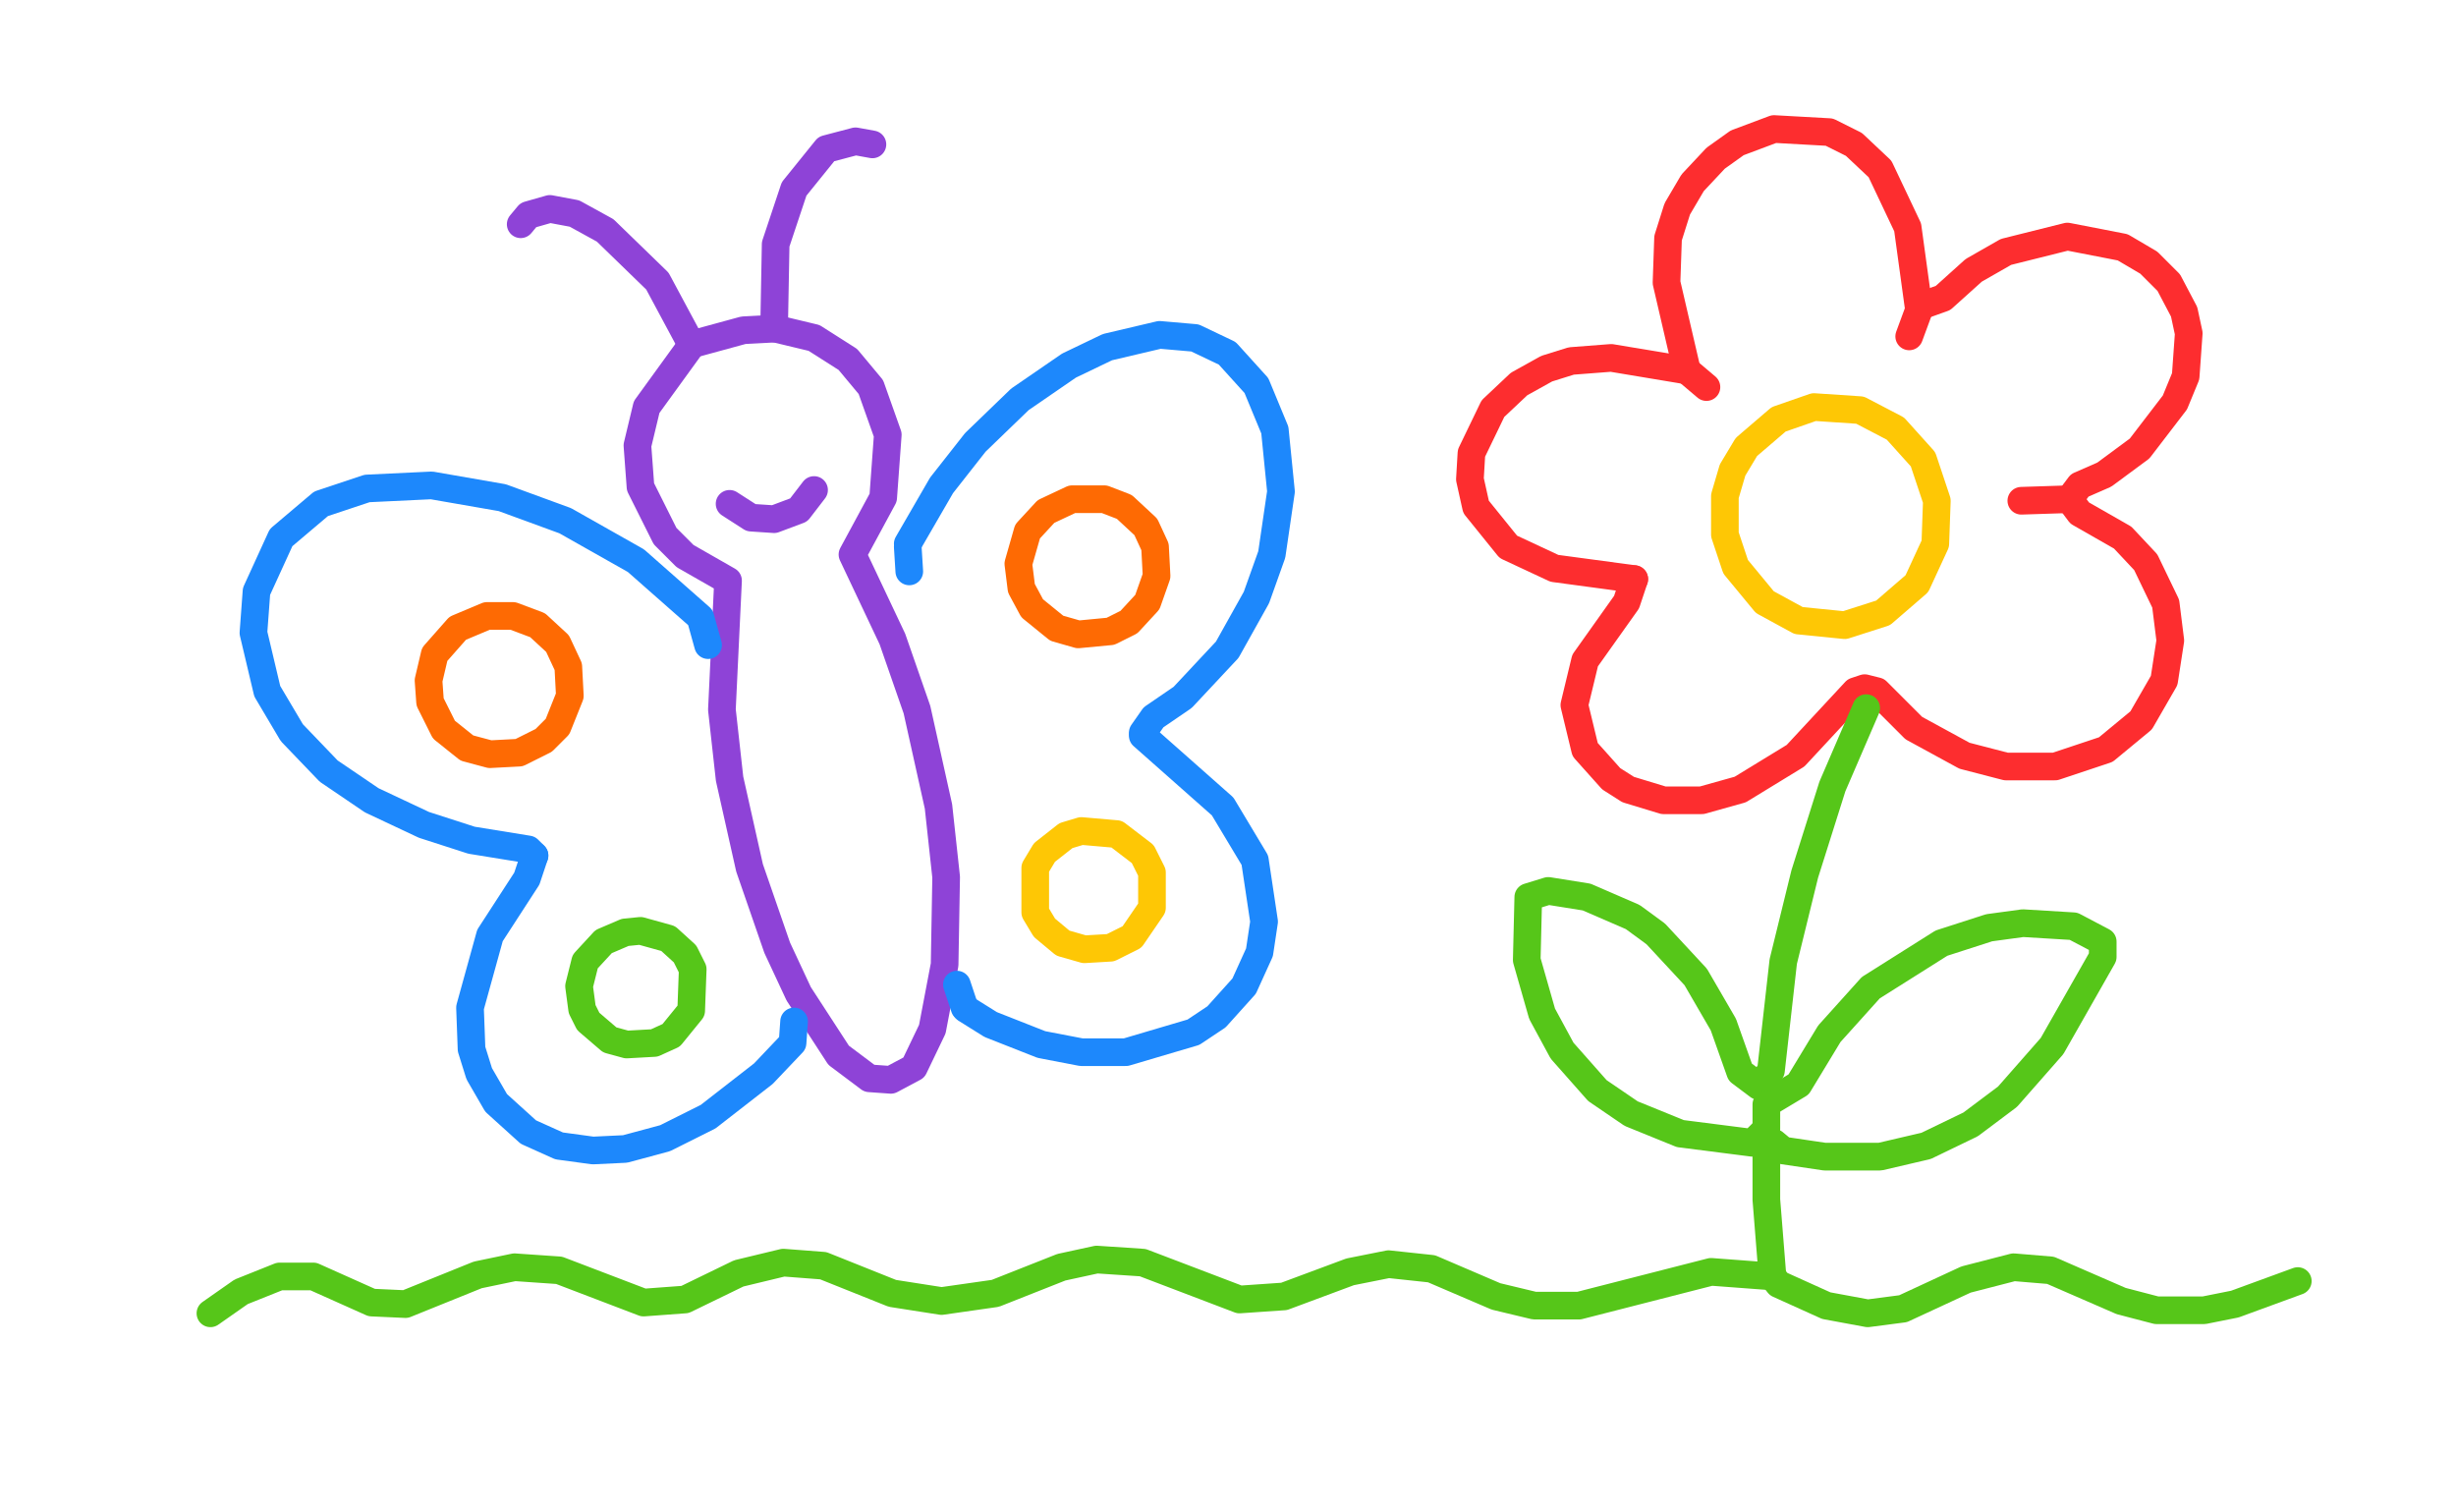
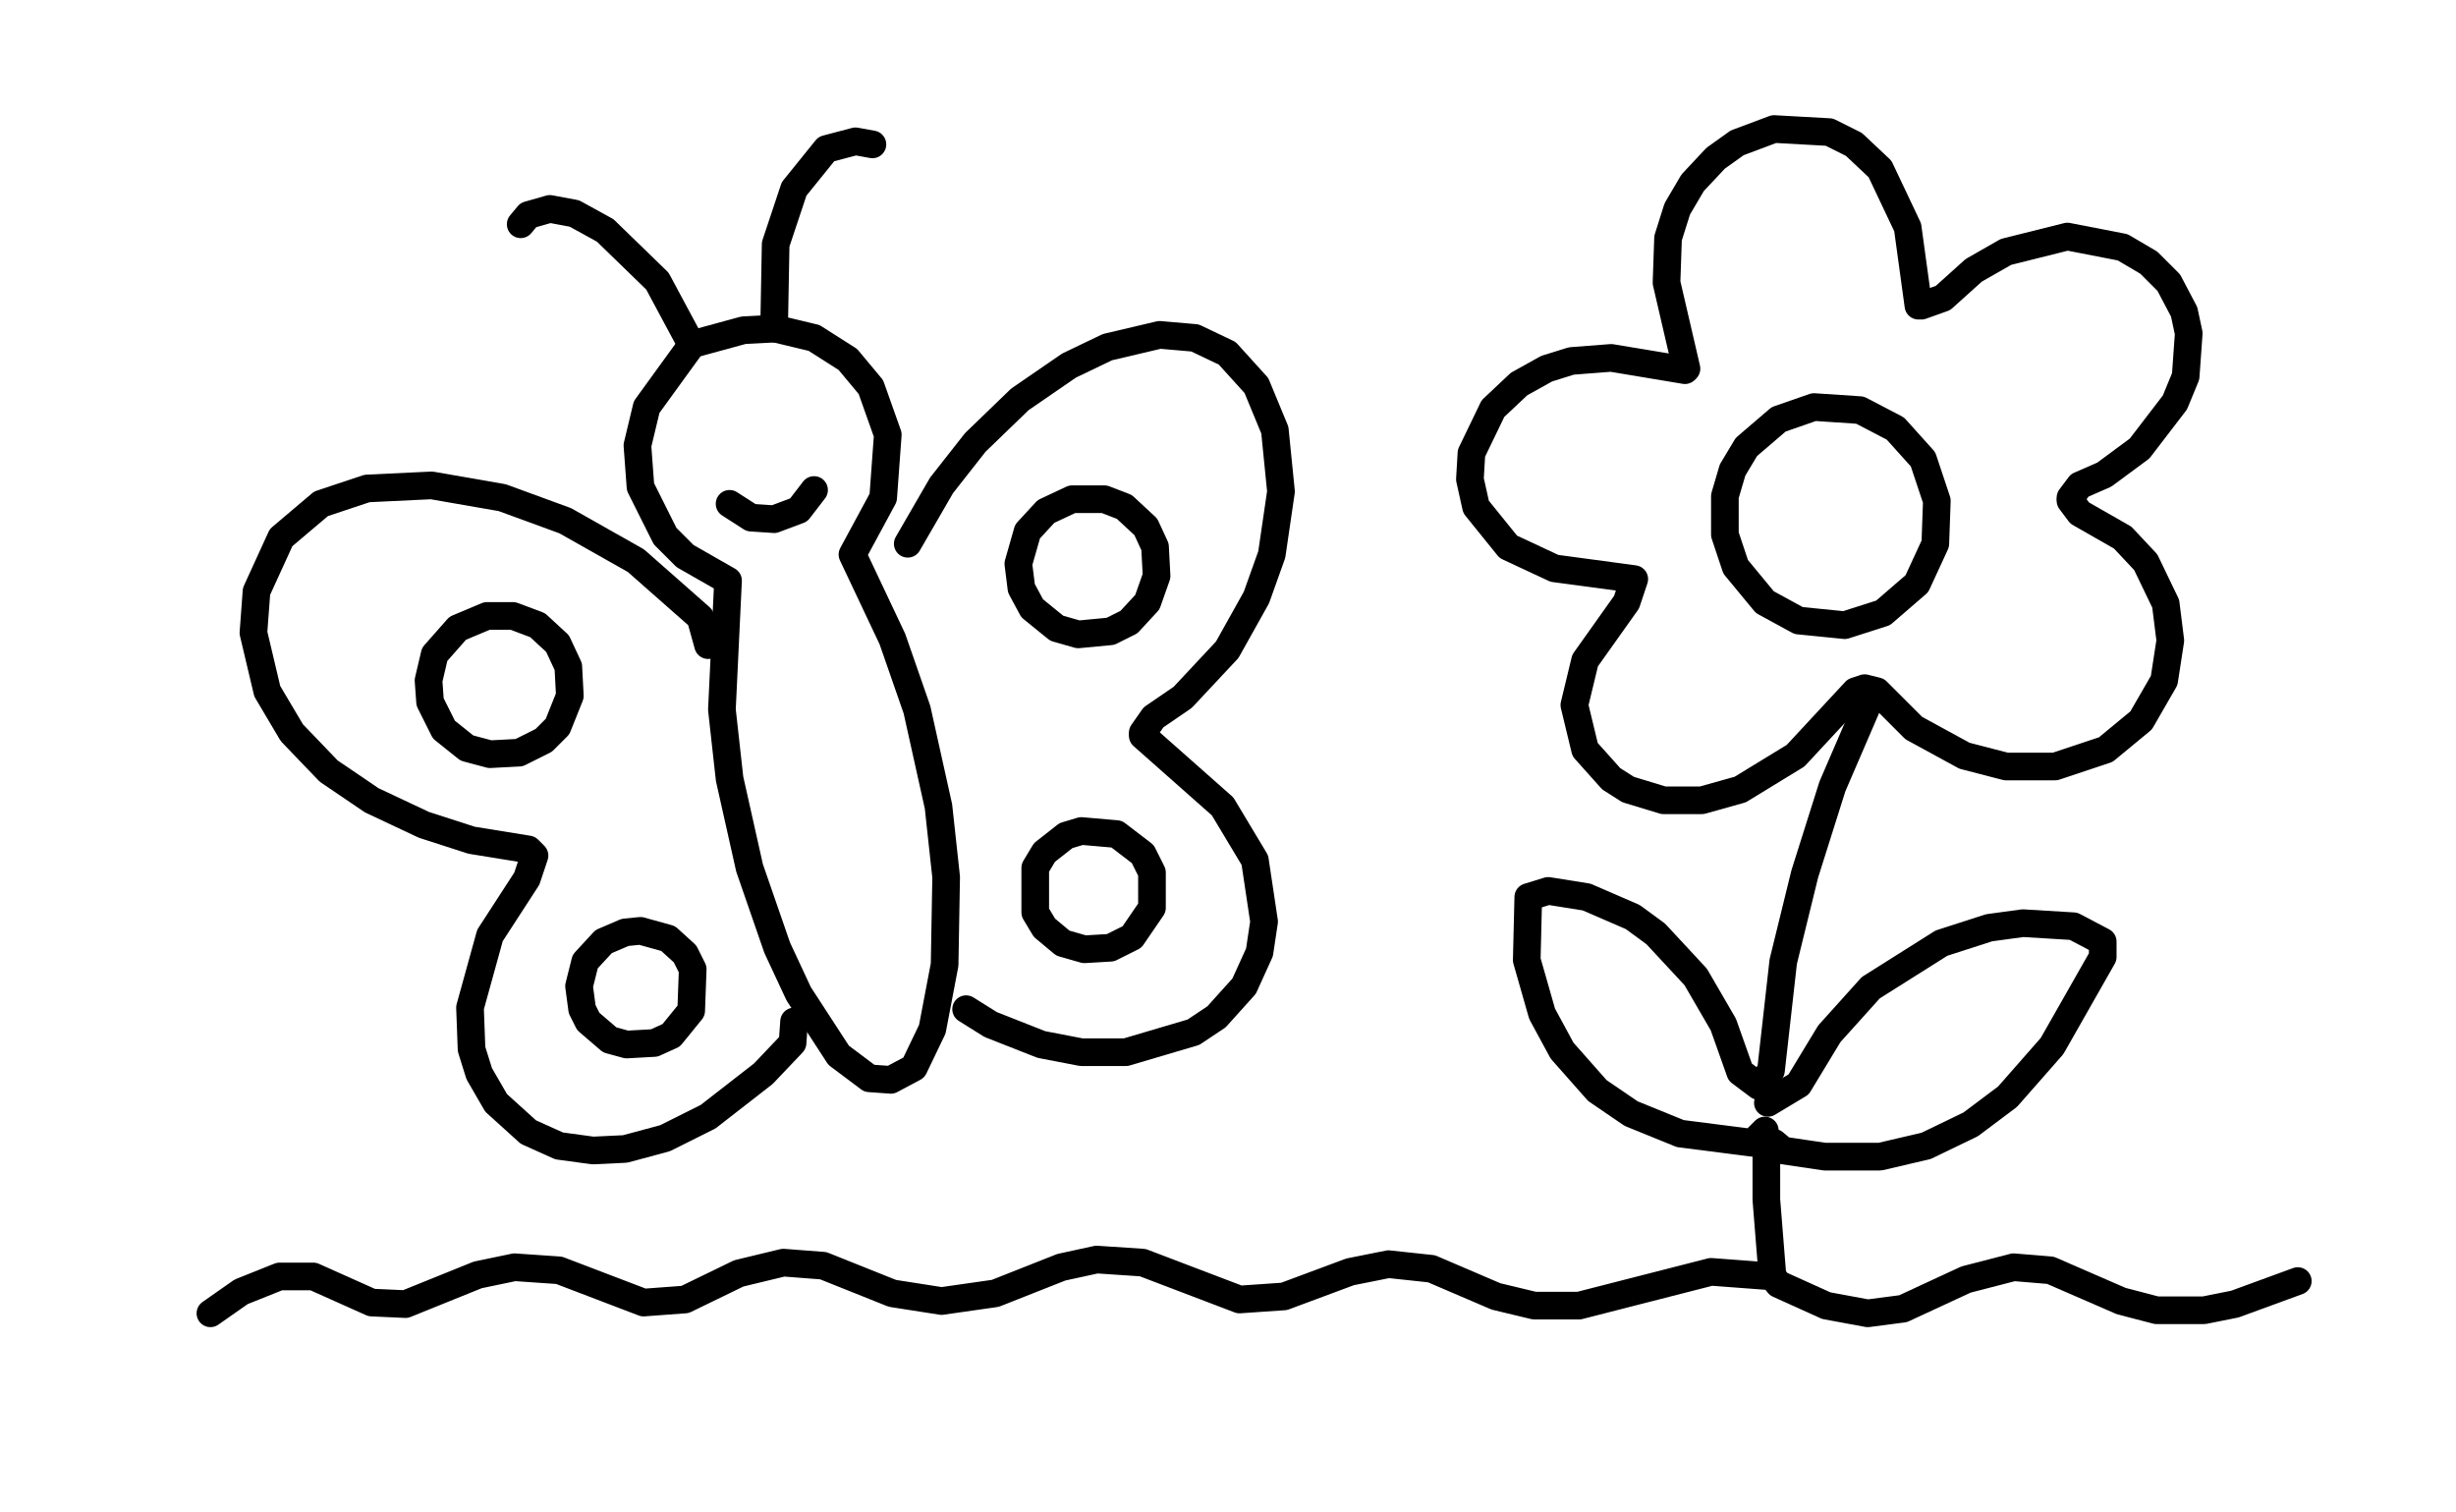
- <svg xmlns="http://www.w3.org/2000/svg" version="1.1" viewBox="0 0 1599 984">
-   <g fill="none" stroke-linecap="round" stroke-linejoin="round" vector-effect="non-scaling-stroke">
-     <path d="M 450 224 L 428 183 L 394 150 L 374 139 L 358 136 L 344 140 L 339 146" stroke="#8E43D7" stroke-width="18.0" />
-     <path d="M 450 225 L 421 265 L 415 290 L 417 317 L 433 349 L 446 362 L 474 378 L 470 462 L 475 507 L 488 565 L 506 617 L 520 647 L 546 687 L 566 702 L 580 703 L 595 695 L 607 670 L 615 628 L 616 571 L 611 525 L 597 462 L 581 416 L 555 361 L 575 324 L 578 283 L 567 252 L 552 234 L 530 220 L 505 214" stroke="#8E43D7" stroke-width="18.0" />
-     <path d="M 503 214 L 484 215 L 451 224" stroke="#8E43D7" stroke-width="18.0" />
-     <path d="M 504 213 L 505 159 L 517 123 L 538 97 L 557 92 L 568 94" stroke="#8E43D7" stroke-width="18.0" />
-     <path d="M 1111 252 L 1098 241" stroke="#FD2D2F" stroke-width="18.0" />
-     <path d="M 1098 240 L 1085 184 L 1086 155 L 1092 136 L 1102 119 L 1117 103 L 1131 93 L 1155 84 L 1191 86 L 1207 94 L 1224 110 L 1242 148 L 1249 199" stroke="#FD2D2F" stroke-width="18.0" />
-     <path d="M 1251 199 L 1265 194 L 1285 176 L 1306 164 L 1346 154 L 1382 161 L 1399 171 L 1412 184 L 1422 203 L 1425 217 L 1423 245 L 1416 262 L 1393 292 L 1370 309 L 1354 316 L 1348 324" stroke="#FD2D2F" stroke-width="18.0" />
-     <path d="M 1347 325 L 1316 326" stroke="#FD2D2F" stroke-width="18.0" />
-     <path d="M 1064 377 L 1012 370 L 982 356 L 961 330 L 957 312 L 958 295 L 972 266 L 989 250 L 1007 240 L 1023 235 L 1049 233 L 1097 241" stroke="#FD2D2F" stroke-width="18.0" />
-     <path d="M 1064 377 L 1059 392 L 1032 430 L 1025 459 L 1032 488 L 1049 507 L 1060 514 L 1083 521 L 1108 521 L 1133 514 L 1169 492 L 1208 450 L 1214 448 L 1222 450 L 1246 474 L 1279 492 L 1306 499 L 1338 499 L 1371 488 L 1394 469 L 1409 443 L 1413 417 L 1410 393 L 1397 366 L 1382 350 L 1354 334 L 1348 326" stroke="#FD2D2F" stroke-width="18.0" />
-     <path d="M 1250 200 L 1243 219" stroke="#FD2D2F" stroke-width="18.0" />
-     <path d="M 592 372 L 591 356" stroke="#1D88FC" stroke-width="18.0" />
-     <path d="M 744 477 L 751 467 L 770 454 L 799 423 L 818 389 L 828 361 L 834 320 L 830 280 L 818 251 L 799 230 L 778 220 L 755 218 L 721 226 L 696 238 L 664 260 L 635 288 L 613 316 L 591 354" stroke="#1D88FC" stroke-width="18.0" />
-     <path d="M 623 641 L 628 656" stroke="#1D88FC" stroke-width="18.0" />
-     <path d="M 629 657 L 645 667 L 678 680 L 704 685 L 733 685 L 777 672 L 792 662 L 810 642 L 820 620 L 823 600 L 817 560 L 796 525 L 744 479" stroke="#1D88FC" stroke-width="18.0" />
-     <path d="M 1201 407 L 1171 404 L 1149 392 L 1130 369 L 1123 348 L 1123 323 L 1128 306 L 1137 291 L 1158 273 L 1181 265 L 1211 267 L 1234 279 L 1252 299 L 1261 326 L 1260 354 L 1248 380 L 1226 399 L 1201 407 Z" stroke="#FEC705" stroke-width="18.0" />
-     <path d="M 461 420 L 456 402 L 414 365 L 368 339 L 327 324 L 281 316 L 239 318 L 209 328 L 183 350 L 167 385 L 165 412 L 174 450 L 190 477 L 214 502 L 242 521 L 276 537 L 307 547 L 344 553 L 348 557" stroke="#1D88FC" stroke-width="18.0" />
-     <path d="M 517 665 L 516 679 L 497 699 L 461 727 L 433 741 L 407 748 L 386 749 L 364 746 L 344 737 L 323 718 L 312 699 L 307 683 L 306 656 L 319 609 L 343 572 L 348 557" stroke="#1D88FC" stroke-width="18.0" />
-     <path d="M 475 328 L 489 337 L 504 338 L 520 332 L 530 319" stroke="#8E43D7" stroke-width="18.0" />
-     <path d="M 723 411 L 702 413 L 688 409 L 672 396 L 665 383 L 663 367 L 669 346 L 681 333 L 698 325 L 719 325 L 732 330 L 746 343 L 752 356 L 753 375 L 747 392 L 735 405 L 723 411 Z" stroke="#FE6A03" stroke-width="18.0" />
-     <path d="M 338 490 L 319 491 L 304 487 L 289 475 L 280 457 L 279 443 L 283 426 L 298 409 L 317 401 L 334 401 L 350 407 L 363 419 L 370 434 L 371 453 L 363 473 L 354 482 L 338 490 Z" stroke="#FE6A03" stroke-width="18.0" />
-     <path d="M 1154 831 L 1150 781 L 1150 748 L 1153 744" stroke="#56C619" stroke-width="18.0" />
-     <path d="M 1154 831 L 1114 828 L 1028 850 L 999 850 L 974 844 L 932 826 L 904 823 L 879 828 L 836 844 L 807 846 L 744 822 L 714 820 L 691 825 L 648 842 L 613 847 L 581 842 L 536 824 L 510 822 L 481 829 L 446 846 L 419 848 L 364 827 L 335 825 L 311 830 L 264 849 L 242 848 L 204 831 L 182 831 L 157 841 L 137 855" stroke="#56C619" stroke-width="18.0" />
-     <path d="M 1154 831 L 1158 836 L 1189 850 L 1216 855 L 1239 852 L 1280 833 L 1311 825 L 1335 827 L 1381 847 L 1404 853 L 1435 853 L 1455 849 L 1496 834" stroke="#56C619" stroke-width="18.0" />
-     <path d="M 1146 707 L 1153 697 L 1161 626 L 1175 569 L 1193 512 L 1215 461" stroke="#56C619" stroke-width="18.0" />
-     <path d="M 1151 718 L 1171 706 L 1191 673 L 1218 643 L 1264 614 L 1295 604 L 1317 601 L 1350 603 L 1369 613 L 1369 623 L 1336 681 L 1307 714 L 1283 732 L 1254 746 L 1224 753 L 1188 753 L 1161 749 L 1155 744" stroke="#56C619" stroke-width="18.0" />
-     <path d="M 1145 707 L 1133 698 L 1122 667 L 1104 636 L 1078 608 L 1063 597 L 1033 584 L 1008 580 L 995 584 L 994 625 L 1004 660 L 1017 684 L 1040 710 L 1062 725 L 1094 738 L 1141 744 L 1149 736" stroke="#56C619" stroke-width="18.0" />
-     <path d="M 1150 719 L 1150 735" stroke="#56C619" stroke-width="18.0" />
-     <path d="M 723 617 L 706 618 L 692 614 L 680 604 L 674 594 L 674 565 L 680 555 L 694 544 L 704 541 L 727 543 L 744 556 L 750 568 L 750 591 L 737 610 L 723 617 Z" stroke="#FEC705" stroke-width="18.0" />
-     <path d="M 426 679 L 408 680 L 397 677 L 383 665 L 379 657 L 377 642 L 381 626 L 393 613 L 407 607 L 417 606 L 435 611 L 446 621 L 451 631 L 450 658 L 437 674 L 426 679 Z" stroke="#56C619" stroke-width="18.0" />
-   </g>
+ <svg xmlns="http://www.w3.org/2000/svg" version="1.1" viewBox="0.00 0.00 1599.00 984.00">
+   <path d="M 450.000 224.000 L 428.000 183.000 L 394.000 150.000 L 374.000 139.000 L 358.000 136.000 L 344.000 140.000 L 339.000 146.000" fill="none" stroke="#000000" stroke-width="18.000" stroke-linecap="round" stroke-linejoin="round" />
+   <path d="M 450.000 225.000 L 421.000 265.000 L 415.000 290.000 L 417.000 317.000 L 433.000 349.000 L 446.000 362.000 L 474.000 378.000 L 470.000 462.000 L 475.000 507.000 L 488.000 565.000 L 506.000 617.000 L 520.000 647.000 L 546.000 687.000 L 566.000 702.000 L 580.000 703.000 L 595.000 695.000 L 607.000 670.000 L 615.000 628.000 L 616.000 571.000 L 611.000 525.000 L 597.000 462.000 L 581.000 416.000 L 555.000 361.000 L 575.000 324.000 L 578.000 283.000 L 567.000 252.000 L 552.000 234.000 L 530.000 220.000 L 505.000 214.000" fill="none" stroke="#000000" stroke-width="18.000" stroke-linecap="round" stroke-linejoin="round" />
+   <path d="M 503.000 214.000 L 484.000 215.000 L 451.000 224.000" fill="none" stroke="#000000" stroke-width="18.000" stroke-linecap="round" stroke-linejoin="round" />
+   <path d="M 504.000 213.000 L 505.000 159.000 L 517.000 123.000 L 538.000 97.000 L 557.000 92.000 L 568.000 94.000" fill="none" stroke="#000000" stroke-width="18.000" stroke-linecap="round" stroke-linejoin="round" />
+   <path d="M 1098.000 240.000 L 1085.000 184.000 L 1086.000 155.000 L 1092.000 136.000 L 1102.000 119.000 L 1117.000 103.000 L 1131.000 93.000 L 1155.000 84.000 L 1191.000 86.000 L 1207.000 94.000 L 1224.000 110.000 L 1242.000 148.000 L 1249.000 199.000" fill="none" stroke="#000000" stroke-width="18.000" stroke-linecap="round" stroke-linejoin="round" />
+   <path d="M 1251.000 199.000 L 1265.000 194.000 L 1285.000 176.000 L 1306.000 164.000 L 1346.000 154.000 L 1382.000 161.000 L 1399.000 171.000 L 1412.000 184.000 L 1422.000 203.000 L 1425.000 217.000 L 1423.000 245.000 L 1416.000 262.000 L 1393.000 292.000 L 1370.000 309.000 L 1354.000 316.000 L 1348.000 324.000" fill="none" stroke="#000000" stroke-width="18.000" stroke-linecap="round" stroke-linejoin="round" />
+   <path d="M 744.000 477.000 L 751.000 467.000 L 770.000 454.000 L 799.000 423.000 L 818.000 389.000 L 828.000 361.000 L 834.000 320.000 L 830.000 280.000 L 818.000 251.000 L 799.000 230.000 L 778.000 220.000 L 755.000 218.000 L 721.000 226.000 L 696.000 238.000 L 664.000 260.000 L 635.000 288.000 L 613.000 316.000 L 591.000 354.000" fill="none" stroke="#000000" stroke-width="18.000" stroke-linecap="round" stroke-linejoin="round" />
+   <path d="M 629.000 657.000 L 645.000 667.000 L 678.000 680.000 L 704.000 685.000 L 733.000 685.000 L 777.000 672.000 L 792.000 662.000 L 810.000 642.000 L 820.000 620.000 L 823.000 600.000 L 817.000 560.000 L 796.000 525.000 L 744.000 479.000" fill="none" stroke="#000000" stroke-width="18.000" stroke-linecap="round" stroke-linejoin="round" />
+   <path d="M 1201.000 407.000 L 1171.000 404.000 L 1149.000 392.000 L 1130.000 369.000 L 1123.000 348.000 L 1123.000 323.000 L 1128.000 306.000 L 1137.000 291.000 L 1158.000 273.000 L 1181.000 265.000 L 1211.000 267.000 L 1234.000 279.000 L 1252.000 299.000 L 1261.000 326.000 L 1260.000 354.000 L 1248.000 380.000 L 1226.000 399.000 L 1201.000 407.000" fill="none" stroke="#000000" stroke-width="18.000" stroke-linecap="round" stroke-linejoin="round" />
+   <path d="M 475.000 328.000 L 489.000 337.000 L 504.000 338.000 L 520.000 332.000 L 530.000 319.000" fill="none" stroke="#000000" stroke-width="18.000" stroke-linecap="round" stroke-linejoin="round" />
+   <path d="M 723.000 411.000 L 702.000 413.000 L 688.000 409.000 L 672.000 396.000 L 665.000 383.000 L 663.000 367.000 L 669.000 346.000 L 681.000 333.000 L 698.000 325.000 L 719.000 325.000 L 732.000 330.000 L 746.000 343.000 L 752.000 356.000 L 753.000 375.000 L 747.000 392.000 L 735.000 405.000 L 723.000 411.000" fill="none" stroke="#000000" stroke-width="18.000" stroke-linecap="round" stroke-linejoin="round" />
+   <path d="M 338.000 490.000 L 319.000 491.000 L 304.000 487.000 L 289.000 475.000 L 280.000 457.000 L 279.000 443.000 L 283.000 426.000 L 298.000 409.000 L 317.000 401.000 L 334.000 401.000 L 350.000 407.000 L 363.000 419.000 L 370.000 434.000 L 371.000 453.000 L 363.000 473.000 L 354.000 482.000 L 338.000 490.000" fill="none" stroke="#000000" stroke-width="18.000" stroke-linecap="round" stroke-linejoin="round" />
+   <path d="M 1154.000 831.000 L 1150.000 781.000 L 1150.000 748.000 L 1153.000 744.000" fill="none" stroke="#000000" stroke-width="18.000" stroke-linecap="round" stroke-linejoin="round" />
+   <path d="M 1154.000 831.000 L 1114.000 828.000 L 1028.000 850.000 L 999.000 850.000 L 974.000 844.000 L 932.000 826.000 L 904.000 823.000 L 879.000 828.000 L 836.000 844.000 L 807.000 846.000 L 744.000 822.000 L 714.000 820.000 L 691.000 825.000 L 648.000 842.000 L 613.000 847.000 L 581.000 842.000 L 536.000 824.000 L 510.000 822.000 L 481.000 829.000 L 446.000 846.000 L 419.000 848.000 L 364.000 827.000 L 335.000 825.000 L 311.000 830.000 L 264.000 849.000 L 242.000 848.000 L 204.000 831.000 L 182.000 831.000 L 157.000 841.000 L 137.000 855.000" fill="none" stroke="#000000" stroke-width="18.000" stroke-linecap="round" stroke-linejoin="round" />
+   <path d="M 1154.000 831.000 L 1158.000 836.000 L 1189.000 850.000 L 1216.000 855.000 L 1239.000 852.000 L 1280.000 833.000 L 1311.000 825.000 L 1335.000 827.000 L 1381.000 847.000 L 1404.000 853.000 L 1435.000 853.000 L 1455.000 849.000 L 1496.000 834.000" fill="none" stroke="#000000" stroke-width="18.000" stroke-linecap="round" stroke-linejoin="round" />
+   <path d="M 1146.000 707.000 L 1153.000 697.000 L 1161.000 626.000 L 1175.000 569.000 L 1193.000 512.000 L 1215.000 461.000" fill="none" stroke="#000000" stroke-width="18.000" stroke-linecap="round" stroke-linejoin="round" />
+   <path d="M 1151.000 718.000 L 1171.000 706.000 L 1191.000 673.000 L 1218.000 643.000 L 1264.000 614.000 L 1295.000 604.000 L 1317.000 601.000 L 1350.000 603.000 L 1369.000 613.000 L 1369.000 623.000 L 1336.000 681.000 L 1307.000 714.000 L 1283.000 732.000 L 1254.000 746.000 L 1224.000 753.000 L 1188.000 753.000 L 1161.000 749.000 L 1155.000 744.000" fill="none" stroke="#000000" stroke-width="18.000" stroke-linecap="round" stroke-linejoin="round" />
+   <path d="M 1145.000 707.000 L 1133.000 698.000 L 1122.000 667.000 L 1104.000 636.000 L 1078.000 608.000 L 1063.000 597.000 L 1033.000 584.000 L 1008.000 580.000 L 995.000 584.000 L 994.000 625.000 L 1004.000 660.000 L 1017.000 684.000 L 1040.000 710.000 L 1062.000 725.000 L 1094.000 738.000 L 1141.000 744.000 L 1149.000 736.000" fill="none" stroke="#000000" stroke-width="18.000" stroke-linecap="round" stroke-linejoin="round" />
+   <path d="M 723.000 617.000 L 706.000 618.000 L 692.000 614.000 L 680.000 604.000 L 674.000 594.000 L 674.000 565.000 L 680.000 555.000 L 694.000 544.000 L 704.000 541.000 L 727.000 543.000 L 744.000 556.000 L 750.000 568.000 L 750.000 591.000 L 737.000 610.000 L 723.000 617.000" fill="none" stroke="#000000" stroke-width="18.000" stroke-linecap="round" stroke-linejoin="round" />
+   <path d="M 426.000 679.000 L 408.000 680.000 L 397.000 677.000 L 383.000 665.000 L 379.000 657.000 L 377.000 642.000 L 381.000 626.000 L 393.000 613.000 L 407.000 607.000 L 417.000 606.000 L 435.000 611.000 L 446.000 621.000 L 451.000 631.000 L 450.000 658.000 L 437.000 674.000 L 426.000 679.000" fill="none" stroke="#000000" stroke-width="18.000" stroke-linecap="round" stroke-linejoin="round" />
+   <path d="M 461.000 420.000 L 456.000 402.000 L 414.000 365.000 L 368.000 339.000 L 327.000 324.000 L 281.000 316.000 L 239.000 318.000 L 209.000 328.000 L 183.000 350.000 L 167.000 385.000 L 165.000 412.000 L 174.000 450.000 L 190.000 477.000 L 214.000 502.000 L 242.000 521.000 L 276.000 537.000 L 307.000 547.000 L 344.000 553.000 L 348.000 557.000 L 343.000 572.000 L 319.000 609.000 L 306.000 656.000 L 307.000 683.000 L 312.000 699.000 L 323.000 718.000 L 344.000 737.000 L 364.000 746.000 L 386.000 749.000 L 407.000 748.000 L 433.000 741.000 L 461.000 727.000 L 497.000 699.000 L 516.000 679.000 L 517.000 665.000" fill="none" stroke="#000000" stroke-width="18.000" stroke-linecap="round" stroke-linejoin="round" />
+   <path d="M 1097.000 241.000 L 1049.000 233.000 L 1023.000 235.000 L 1007.000 240.000 L 989.000 250.000 L 972.000 266.000 L 958.000 295.000 L 957.000 312.000 L 961.000 330.000 L 982.000 356.000 L 1012.000 370.000 L 1064.000 377.000 L 1059.000 392.000 L 1032.000 430.000 L 1025.000 459.000 L 1032.000 488.000 L 1049.000 507.000 L 1060.000 514.000 L 1083.000 521.000 L 1108.000 521.000 L 1133.000 514.000 L 1169.000 492.000 L 1208.000 450.000 L 1214.000 448.000 L 1222.000 450.000 L 1246.000 474.000 L 1279.000 492.000 L 1306.000 499.000 L 1338.000 499.000 L 1371.000 488.000 L 1394.000 469.000 L 1409.000 443.000 L 1413.000 417.000 L 1410.000 393.000 L 1397.000 366.000 L 1382.000 350.000 L 1354.000 334.000 L 1348.000 326.000" fill="none" stroke="#000000" stroke-width="18.000" stroke-linecap="round" stroke-linejoin="round" />
</svg>
